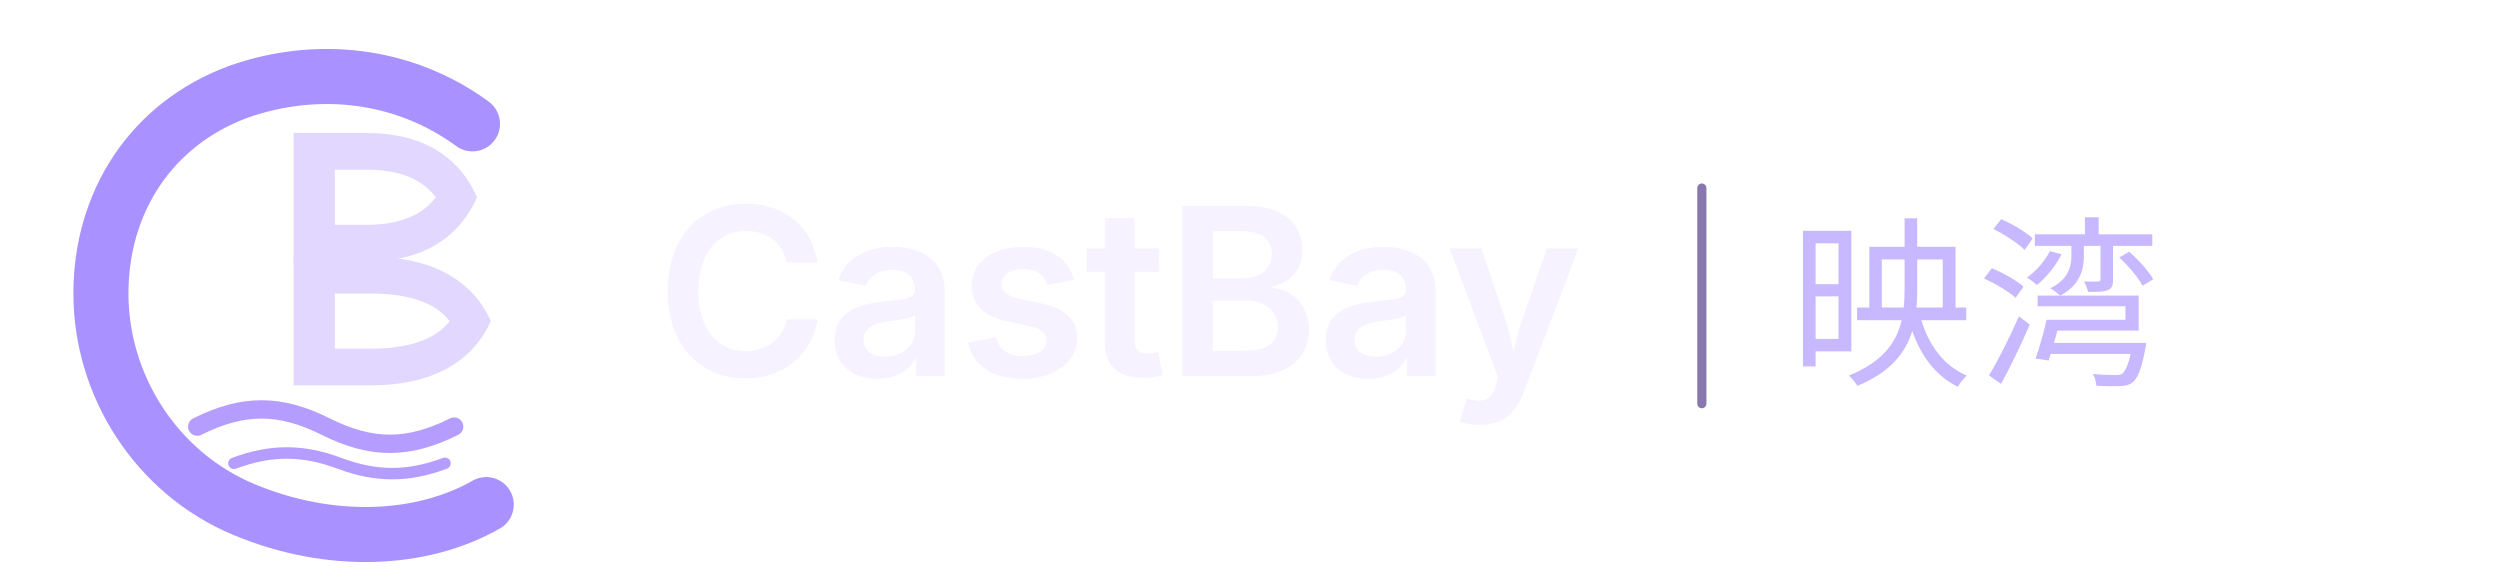
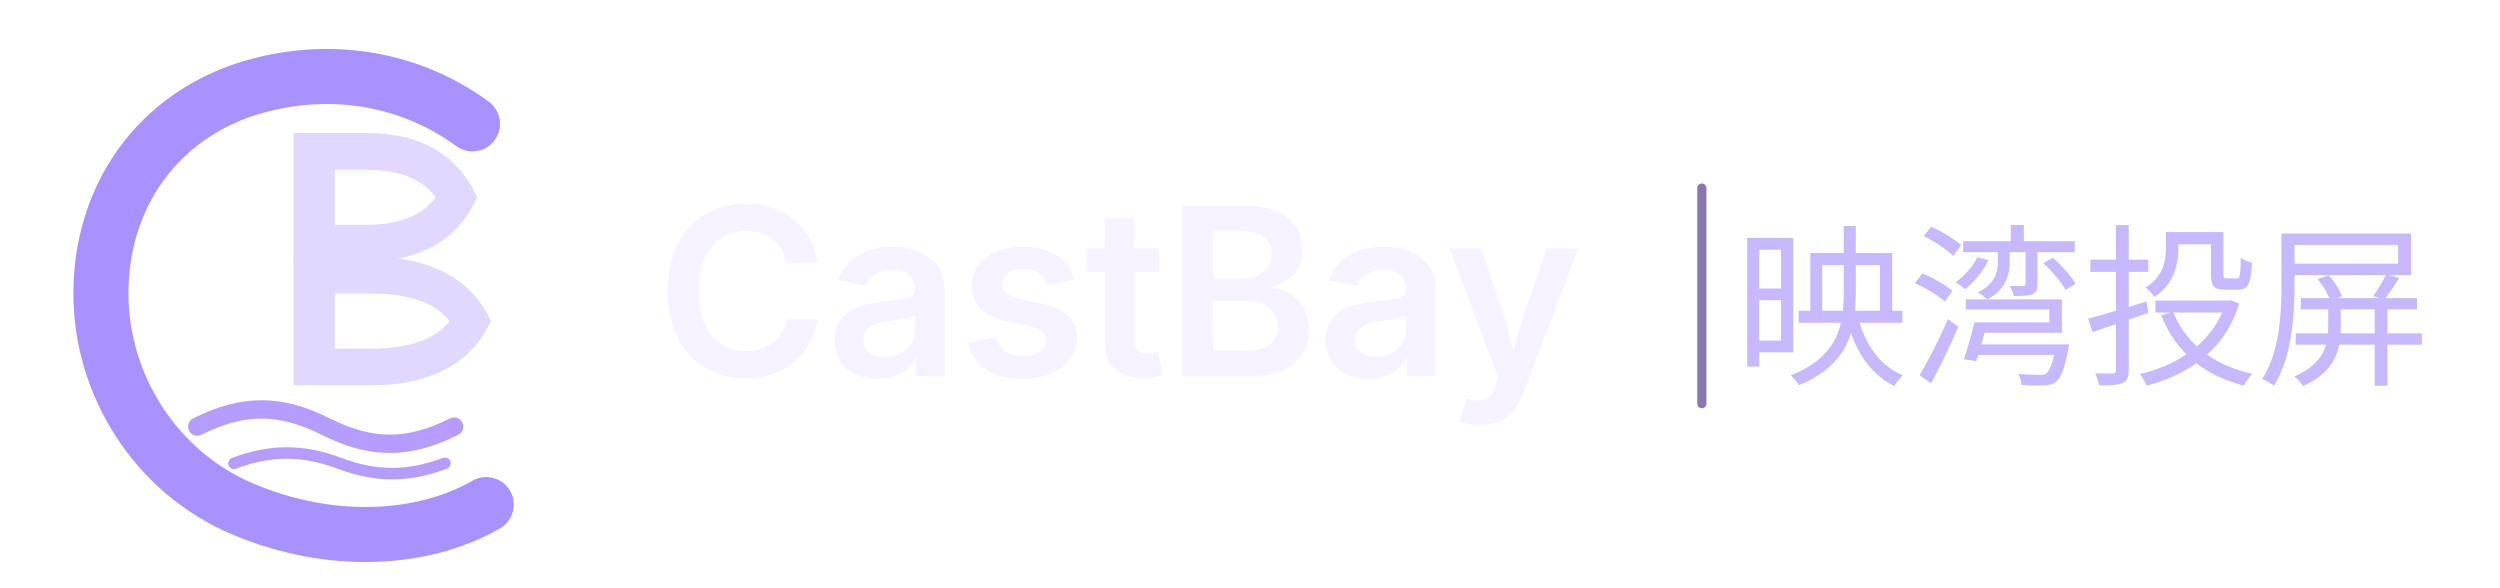
- <svg xmlns="http://www.w3.org/2000/svg" viewBox="0 0 545 128" role="img" aria-label="CastBay 映湾 inline bilingual wordmark">
+ <svg xmlns="http://www.w3.org/2000/svg" viewBox="0 0 545 128" role="img" aria-label="CastBay 映湾投屏 inline bilingual wordmark">
  <g transform="translate(4 0)">
    <path d="M99 27C84 16 65 14 48 20 29 27 18 44 18 64c0 20 12 39 31 47 19 8 39 7 53-1" fill="none" stroke="#A991FF" stroke-width="12" stroke-linecap="round" />
    <path d="M60 29h16c12 0 20 5 24 14-4 9-12 14-24 14H60z M69 37v12h7c7 0 12-2 15-6-3-4-8-6-15-6z" fill="#E2D8FF" fill-rule="evenodd" />
    <path d="M60 56h17c13 0 22 5 26 14-4 9-13 14-26 14H60z M69 64v12h8c8 0 14-2 17-6-3-4-9-6-17-6z" fill="#E2D8FF" fill-rule="evenodd" />
    <path d="M39 93c10-5 18-5 28 0s18 5 28 0" fill="none" stroke="#B59CFF" stroke-width="4" stroke-linecap="round" />
    <path d="M47 101c8-3 15-3 23 0s15 3 23 0" fill="none" stroke="#B59CFF" stroke-width="2.5" stroke-linecap="round" />
  </g>
  <text x="143" y="82" fill="#F6F2FF" font-family="Avenir Next, Inter, sans-serif" font-size="51" font-weight="600" letter-spacing="-0.5">CastBay</text>
  <path d="M371 41v47" stroke="#8878AD" stroke-width="2" stroke-linecap="round" />
-   <text x="390" y="81" fill="#C7B8FF" font-family="PingFang SC, Noto Sans SC, sans-serif" font-size="40" font-weight="500" letter-spacing="1">映湾</text>
+   <text x="378" y="81" fill="#C7B8FF" font-family="PingFang SC, Noto Sans SC, sans-serif" font-size="38" font-weight="500" letter-spacing="0">映湾投屏</text>
</svg>
